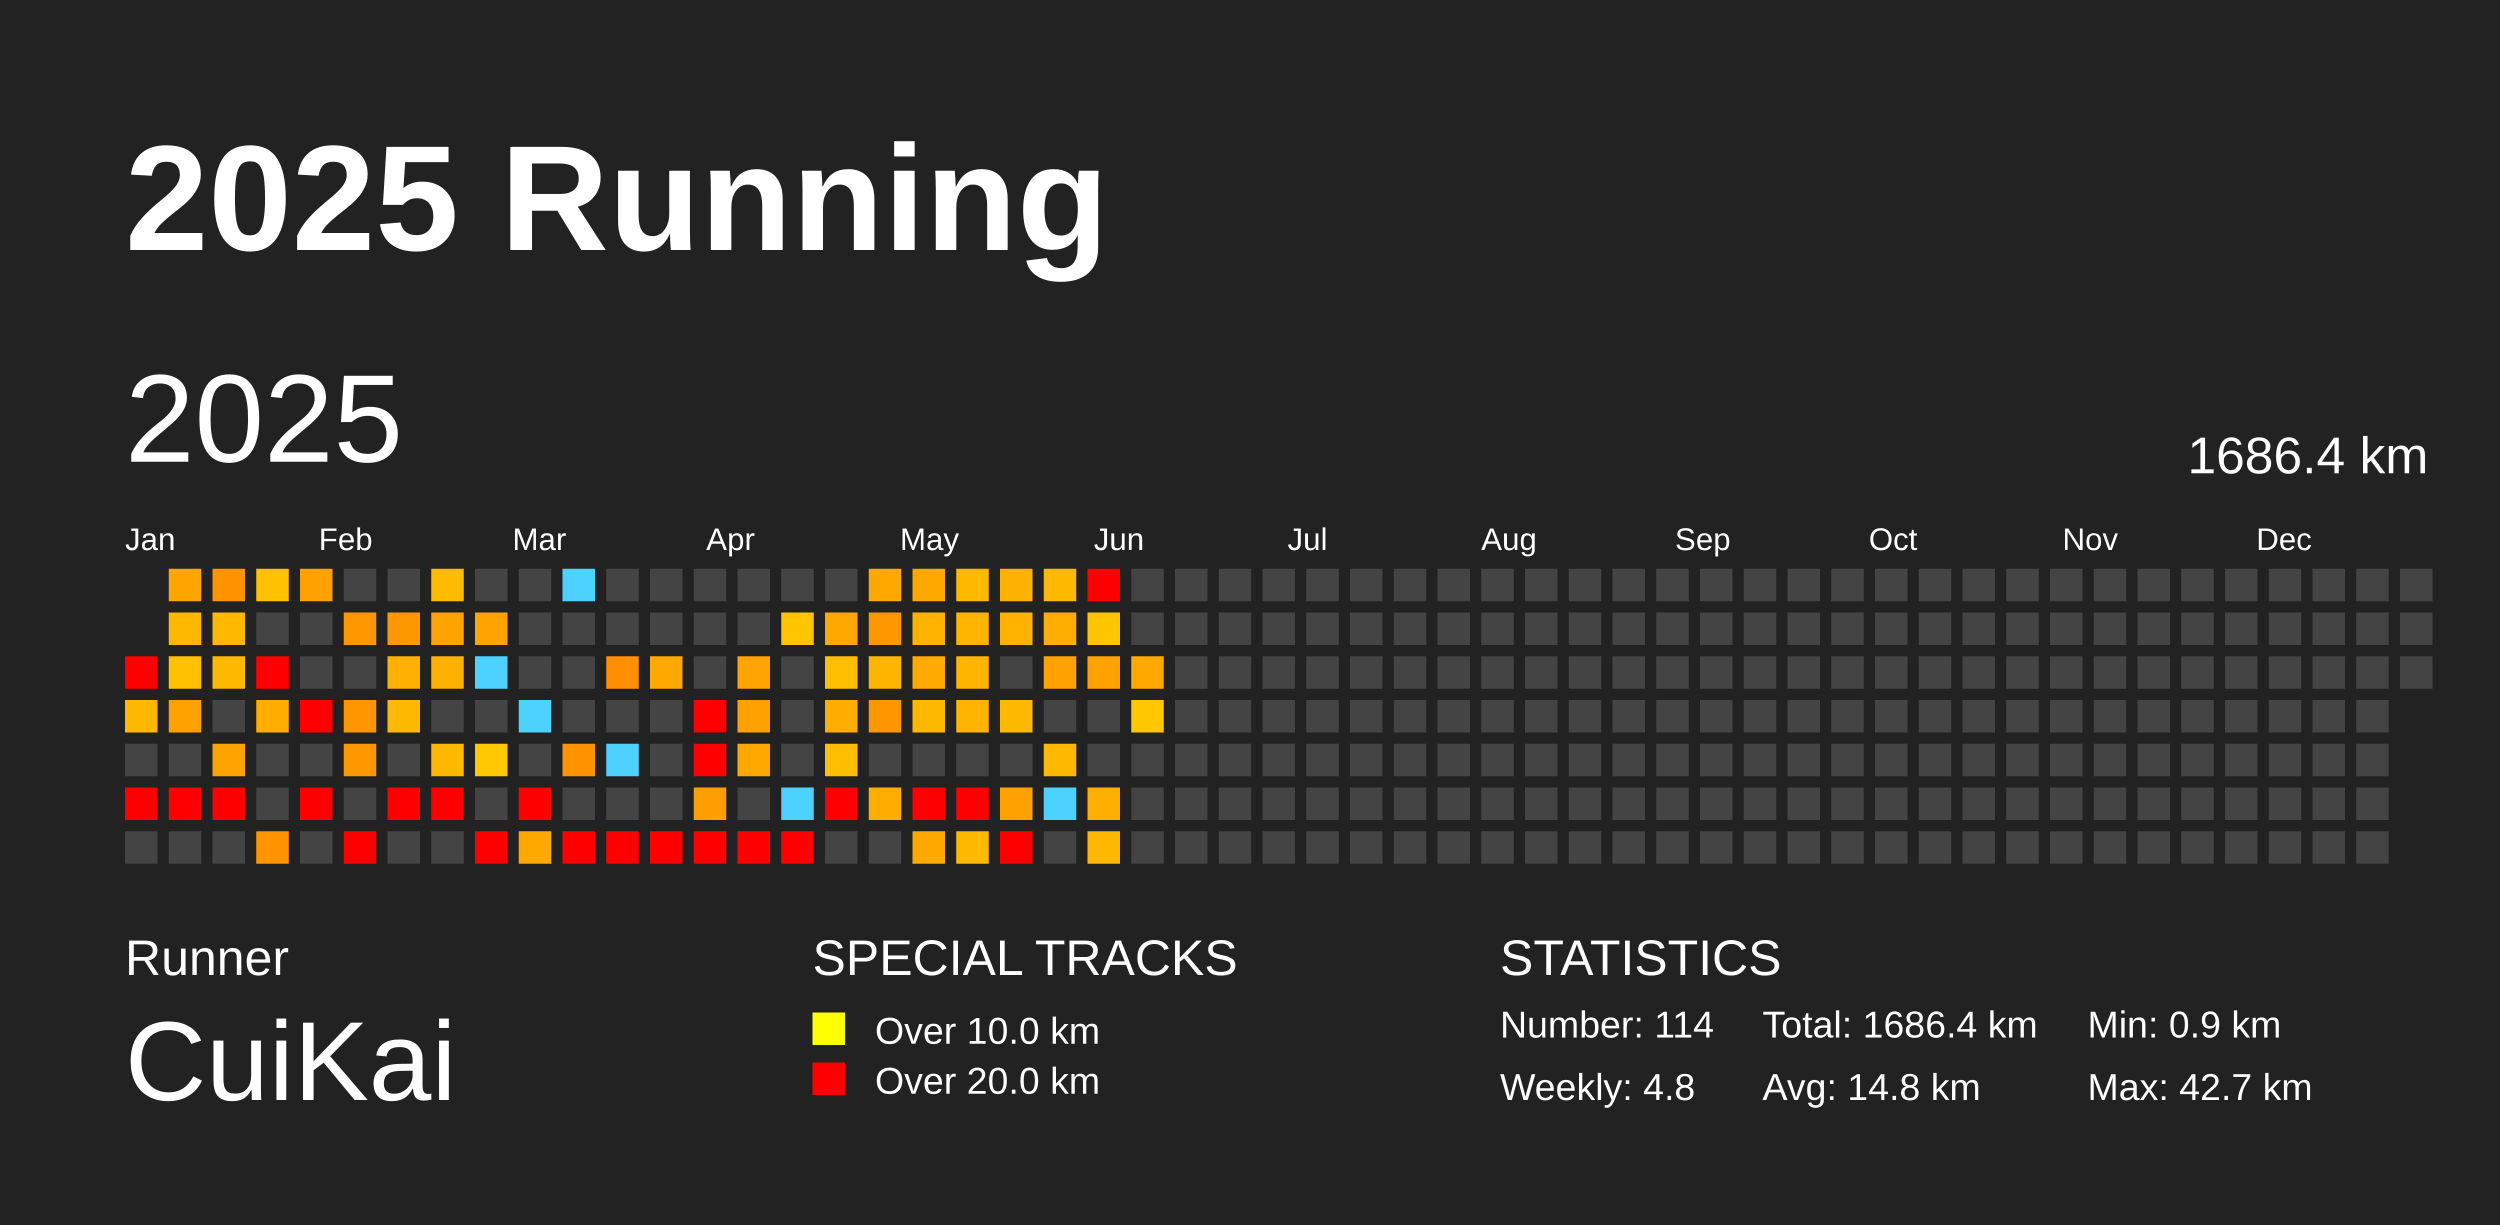
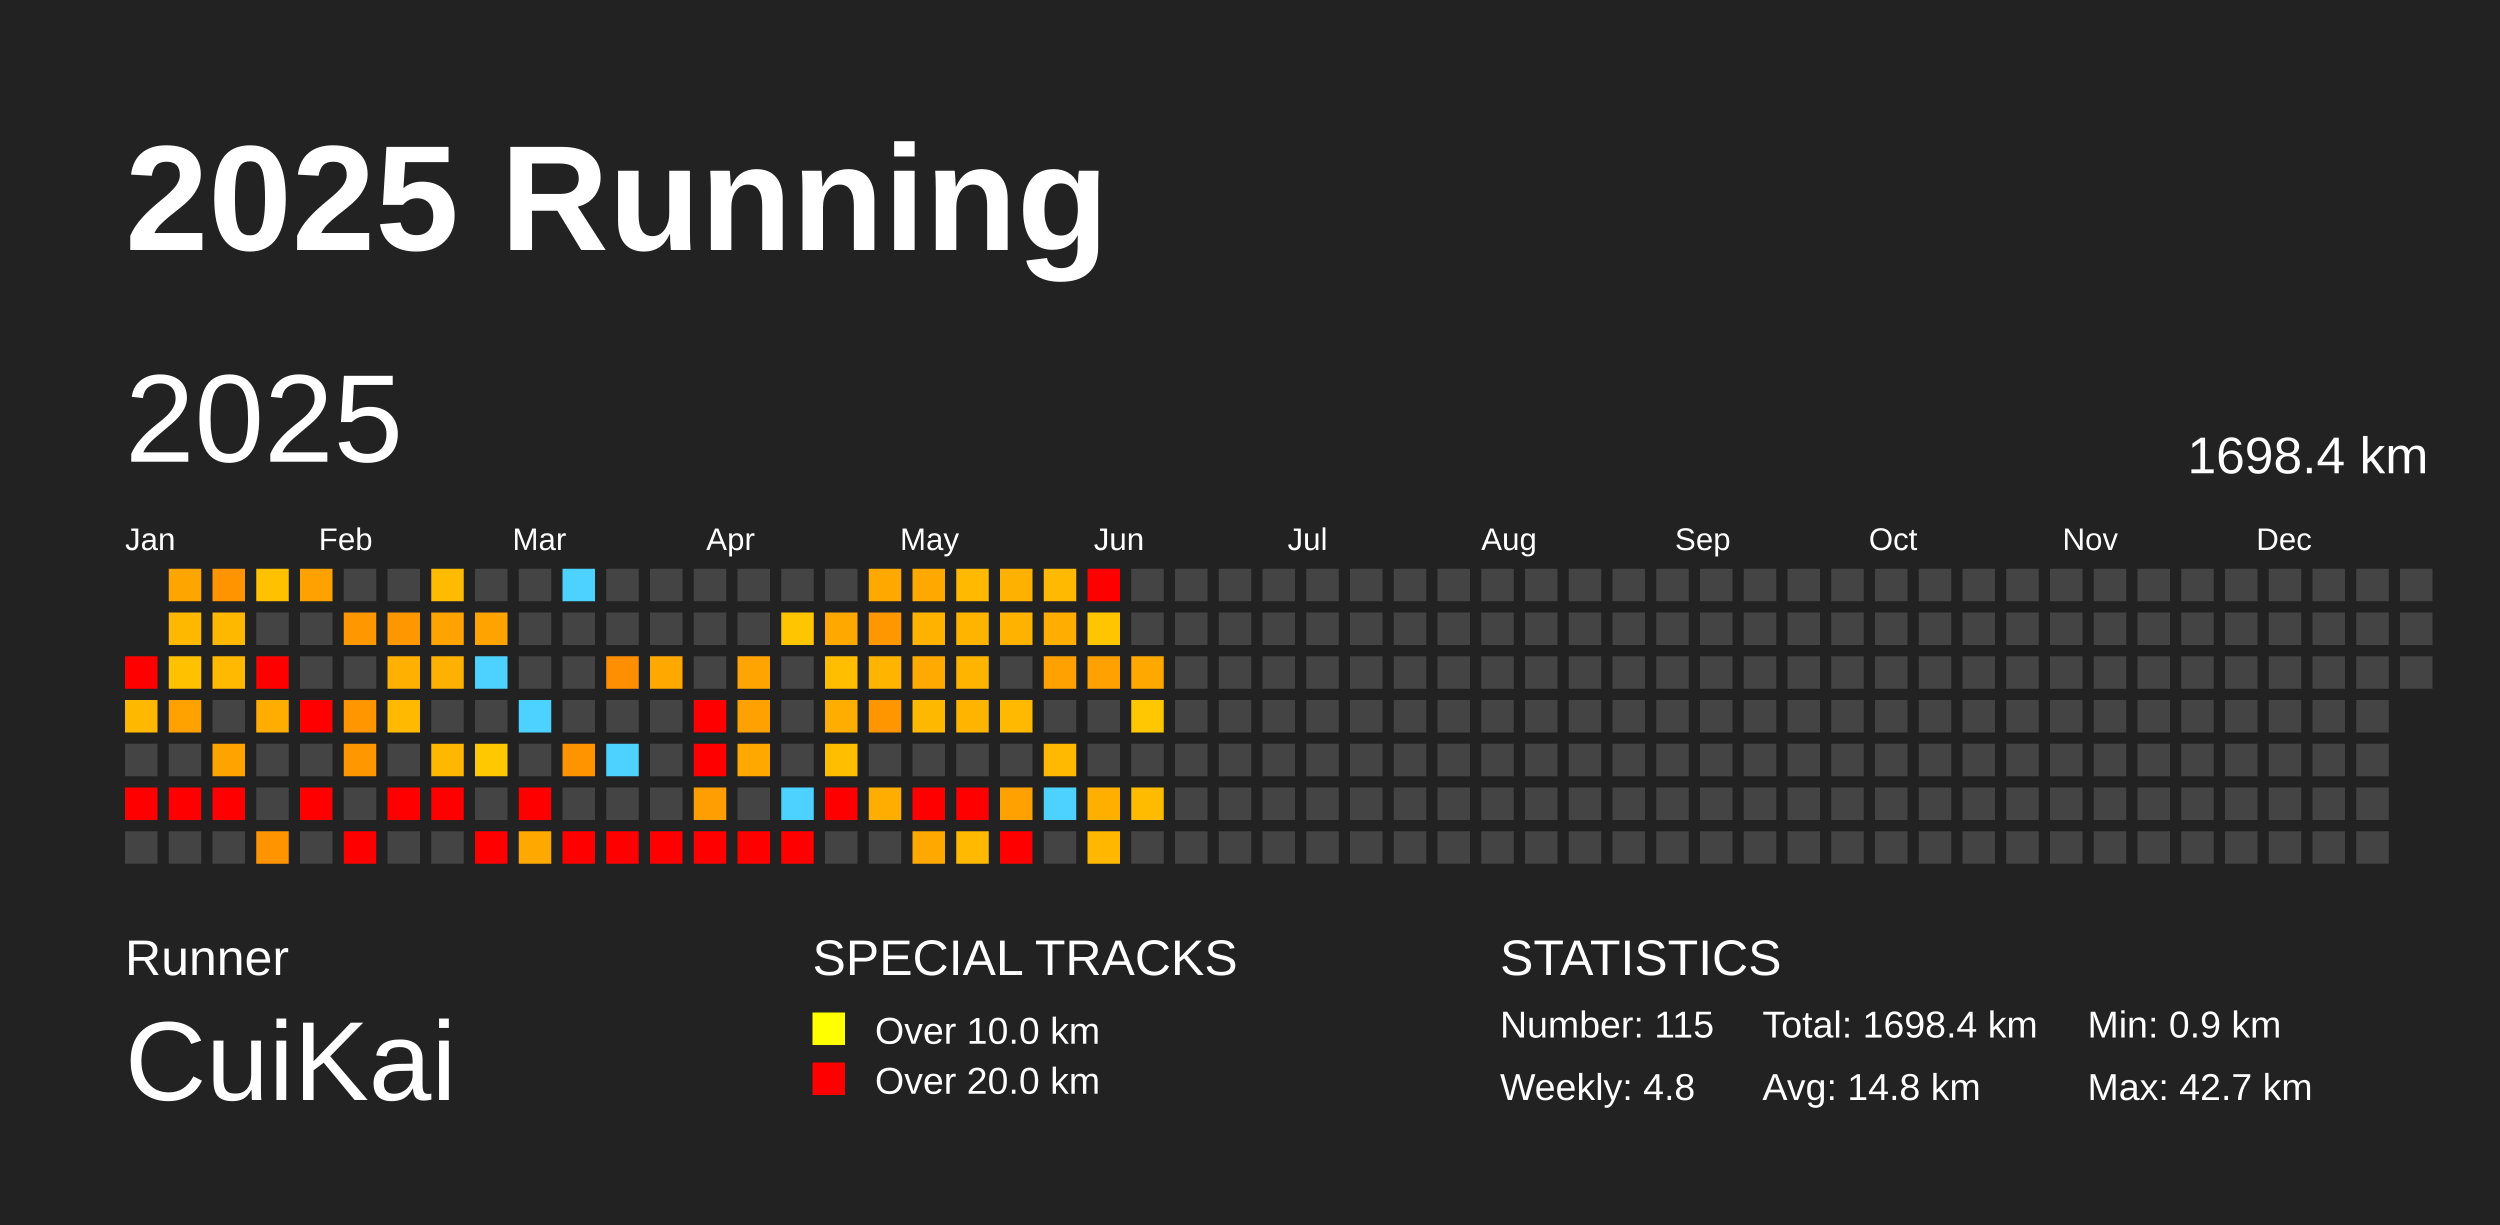
<svg xmlns="http://www.w3.org/2000/svg" baseProfile="full" height="98mm" version="1.1" viewBox="0,0,200,98" width="200mm">
  <defs />
  <rect fill="#222222" height="98" width="200" x="0" y="0" />
  <text fill="#FFFFFF" style="font-size:12px; font-family:Arial; font-weight:bold;" x="10" y="20">2025 Running</text>
  <text fill="#FFFFFF" style="font-size:4px; font-family:Arial" x="10" y="78">Runner</text>
  <text fill="#FFFFFF" style="font-size:9px; font-family:Arial" x="10" y="88">CuiKai</text>
  <text fill="#FFFFFF" style="font-size:4px; font-family:Arial" x="65" y="78">SPECIAL TRACKS</text>
  <rect fill="yellow" height="2.6" width="2.6" x="65" y="81" />
  <text fill="#FFFFFF" style="font-size:3px; font-family:Arial" x="70" y="83.5">Over 10.0 km</text>
  <rect fill="red" height="2.6" width="2.6" x="65" y="85" />
  <text fill="#FFFFFF" style="font-size:3px; font-family:Arial" x="70" y="87.5">Over 20.0 km</text>
  <text fill="#FFFFFF" style="font-size:4px; font-family:Arial" x="120" y="78">STATISTICS</text>
-   <text fill="#FFFFFF" style="font-size:3px; font-family:Arial" x="120" y="83">Number: 114</text>
+   <text fill="#FFFFFF" style="font-size:3px; font-family:Arial" x="120" y="83">Number: 115</text>
  <text fill="#FFFFFF" style="font-size:3px; font-family:Arial" x="120" y="88">Weekly: 4.8</text>
-   <text fill="#FFFFFF" style="font-size:3px; font-family:Arial" x="141" y="83">Total: 1686.4 km</text>
+   <text fill="#FFFFFF" style="font-size:3px; font-family:Arial" x="141" y="83">Total: 1698.4 km</text>
  <text fill="#FFFFFF" style="font-size:3px; font-family:Arial" x="141" y="88">Avg: 14.8 km</text>
  <text fill="#FFFFFF" style="font-size:3px; font-family:Arial" x="167" y="83">Min: 0.9 km</text>
  <text fill="#FFFFFF" style="font-size:3px; font-family:Arial" x="167" y="88">Max: 42.7 km</text>
  <text dominant-baseline="hanging" fill="#FFFFFF" style="font-size:10.0px; font-family:Arial;" x="10" y="30">2025</text>
-   <text dominant-baseline="hanging" fill="#FFFFFF" style="font-size:4.125px; font-family:Arial;" x="175" y="35">1686.4 km</text>
+   <text dominant-baseline="hanging" fill="#FFFFFF" style="font-size:4.125px; font-family:Arial;" x="175" y="35">1698.4 km</text>
  <text fill="#FFFFFF" style="font-size:2.5px; font-family:Arial" x="10.0" y="44">Jan</text>
  <text fill="#FFFFFF" style="font-size:2.5px; font-family:Arial" x="25.5" y="44">Feb</text>
  <text fill="#FFFFFF" style="font-size:2.5px; font-family:Arial" x="41.0" y="44">Mar</text>
  <text fill="#FFFFFF" style="font-size:2.5px; font-family:Arial" x="56.5" y="44">Apr</text>
  <text fill="#FFFFFF" style="font-size:2.5px; font-family:Arial" x="72.0" y="44">May</text>
  <text fill="#FFFFFF" style="font-size:2.5px; font-family:Arial" x="87.5" y="44">Jun</text>
  <text fill="#FFFFFF" style="font-size:2.5px; font-family:Arial" x="103.0" y="44">Jul</text>
  <text fill="#FFFFFF" style="font-size:2.5px; font-family:Arial" x="118.5" y="44">Aug</text>
  <text fill="#FFFFFF" style="font-size:2.5px; font-family:Arial" x="134.0" y="44">Sep</text>
  <text fill="#FFFFFF" style="font-size:2.5px; font-family:Arial" x="149.5" y="44">Oct</text>
  <text fill="#FFFFFF" style="font-size:2.5px; font-family:Arial" x="165.0" y="44">Nov</text>
  <text fill="#FFFFFF" style="font-size:2.5px; font-family:Arial" x="180.5" y="44">Dec</text>
  <rect fill="red" height="2.6" width="2.6" x="10.0" y="52.5" />
  <rect fill="#ffb800" height="2.6" width="2.6" x="10.0" y="56.0" />
  <rect fill="#444444" height="2.6" width="2.6" x="10.0" y="59.5" />
  <rect fill="red" height="2.6" width="2.6" x="10.0" y="63.0" />
  <rect fill="#444444" height="2.6" width="2.6" x="10.0" y="66.5" />
  <rect fill="#ffa500" height="2.6" width="2.6" x="13.5" y="45.5" />
  <rect fill="#ffb800" height="2.6" width="2.6" x="13.5" y="49.0" />
  <rect fill="#ffc100" height="2.6" width="2.6" x="13.5" y="52.5" />
  <rect fill="#ffa200" height="2.6" width="2.6" x="13.5" y="56.0" />
  <rect fill="#444444" height="2.6" width="2.6" x="13.5" y="59.5" />
  <rect fill="red" height="2.6" width="2.6" x="13.5" y="63.0" />
  <rect fill="#444444" height="2.6" width="2.6" x="13.5" y="66.5" />
  <rect fill="#ff9300" height="2.6" width="2.6" x="17.0" y="45.5" />
  <rect fill="#ffb800" height="2.6" width="2.6" x="17.0" y="49.0" />
  <rect fill="#ffb900" height="2.6" width="2.6" x="17.0" y="52.5" />
  <rect fill="#444444" height="2.6" width="2.6" x="17.0" y="56.0" />
  <rect fill="#ffa300" height="2.6" width="2.6" x="17.0" y="59.5" />
  <rect fill="red" height="2.6" width="2.6" x="17.0" y="63.0" />
  <rect fill="#444444" height="2.6" width="2.6" x="17.0" y="66.5" />
  <rect fill="#ffc100" height="2.6" width="2.6" x="20.5" y="45.5" />
  <rect fill="#444444" height="2.6" width="2.6" x="20.5" y="49.0" />
  <rect fill="red" height="2.6" width="2.6" x="20.5" y="52.5" />
  <rect fill="#ffad00" height="2.6" width="2.6" x="20.5" y="56.0" />
  <rect fill="#444444" height="2.6" width="2.6" x="20.5" y="59.5" />
  <rect fill="#444444" height="2.6" width="2.6" x="20.5" y="63.0" />
  <rect fill="#ff9300" height="2.6" width="2.6" x="20.5" y="66.5" />
  <rect fill="#ffa100" height="2.6" width="2.6" x="24.0" y="45.5" />
  <rect fill="#444444" height="2.6" width="2.6" x="24.0" y="49.0" />
  <rect fill="#444444" height="2.6" width="2.6" x="24.0" y="52.5" />
  <rect fill="red" height="2.6" width="2.6" x="24.0" y="56.0" />
  <rect fill="#444444" height="2.6" width="2.6" x="24.0" y="59.5" />
  <rect fill="red" height="2.6" width="2.6" x="24.0" y="63.0" />
  <rect fill="#444444" height="2.6" width="2.6" x="24.0" y="66.5" />
  <rect fill="#444444" height="2.6" width="2.6" x="27.5" y="45.5" />
  <rect fill="#ff9700" height="2.6" width="2.6" x="27.5" y="49.0" />
  <rect fill="#444444" height="2.6" width="2.6" x="27.5" y="52.5" />
  <rect fill="#ff9600" height="2.6" width="2.6" x="27.5" y="56.0" />
  <rect fill="#ff9700" height="2.6" width="2.6" x="27.5" y="59.5" />
  <rect fill="#444444" height="2.6" width="2.6" x="27.5" y="63.0" />
  <rect fill="red" height="2.6" width="2.6" x="27.5" y="66.5" />
  <rect fill="#444444" height="2.6" width="2.6" x="31.0" y="45.5" />
  <rect fill="#ff9700" height="2.6" width="2.6" x="31.0" y="49.0" />
  <rect fill="#ffb000" height="2.6" width="2.6" x="31.0" y="52.5" />
  <rect fill="#ffb900" height="2.6" width="2.6" x="31.0" y="56.0" />
  <rect fill="#444444" height="2.6" width="2.6" x="31.0" y="59.5" />
  <rect fill="red" height="2.6" width="2.6" x="31.0" y="63.0" />
  <rect fill="#444444" height="2.6" width="2.6" x="31.0" y="66.5" />
  <rect fill="#ffbb00" height="2.6" width="2.6" x="34.5" y="45.5" />
  <rect fill="#ffa300" height="2.6" width="2.6" x="34.5" y="49.0" />
  <rect fill="#ffb100" height="2.6" width="2.6" x="34.5" y="52.5" />
  <rect fill="#444444" height="2.6" width="2.6" x="34.5" y="56.0" />
  <rect fill="#ffb800" height="2.6" width="2.6" x="34.5" y="59.5" />
  <rect fill="red" height="2.6" width="2.6" x="34.5" y="63.0" />
  <rect fill="#444444" height="2.6" width="2.6" x="34.5" y="66.5" />
  <rect fill="#444444" height="2.6" width="2.6" x="38.0" y="45.5" />
  <rect fill="#ffa300" height="2.6" width="2.6" x="38.0" y="49.0" />
  <rect fill="#4dd2ff" height="2.6" width="2.6" x="38.0" y="52.5" />
  <rect fill="#444444" height="2.6" width="2.6" x="38.0" y="56.0" />
  <rect fill="#ffc800" height="2.6" width="2.6" x="38.0" y="59.5" />
  <rect fill="#444444" height="2.6" width="2.6" x="38.0" y="63.0" />
  <rect fill="red" height="2.6" width="2.6" x="38.0" y="66.5" />
  <rect fill="#444444" height="2.6" width="2.6" x="41.5" y="45.5" />
  <rect fill="#444444" height="2.6" width="2.6" x="41.5" y="49.0" />
  <rect fill="#444444" height="2.6" width="2.6" x="41.5" y="52.5" />
  <rect fill="#4dd2ff" height="2.6" width="2.6" x="41.5" y="56.0" />
  <rect fill="#444444" height="2.6" width="2.6" x="41.5" y="59.5" />
  <rect fill="red" height="2.6" width="2.6" x="41.5" y="63.0" />
  <rect fill="#ffa800" height="2.6" width="2.6" x="41.5" y="66.5" />
  <rect fill="#4dd2ff" height="2.6" width="2.6" x="45.0" y="45.5" />
  <rect fill="#444444" height="2.6" width="2.6" x="45.0" y="49.0" />
  <rect fill="#444444" height="2.6" width="2.6" x="45.0" y="52.5" />
  <rect fill="#444444" height="2.6" width="2.6" x="45.0" y="56.0" />
  <rect fill="#ff9400" height="2.6" width="2.6" x="45.0" y="59.5" />
  <rect fill="#444444" height="2.6" width="2.6" x="45.0" y="63.0" />
  <rect fill="red" height="2.6" width="2.6" x="45.0" y="66.5" />
  <rect fill="#444444" height="2.6" width="2.6" x="48.5" y="45.5" />
  <rect fill="#444444" height="2.6" width="2.6" x="48.5" y="49.0" />
  <rect fill="#ff8f00" height="2.6" width="2.6" x="48.5" y="52.5" />
  <rect fill="#444444" height="2.6" width="2.6" x="48.5" y="56.0" />
  <rect fill="#4dd2ff" height="2.6" width="2.6" x="48.5" y="59.5" />
  <rect fill="#444444" height="2.6" width="2.6" x="48.5" y="63.0" />
  <rect fill="red" height="2.6" width="2.6" x="48.5" y="66.5" />
  <rect fill="#444444" height="2.6" width="2.6" x="52.0" y="45.5" />
  <rect fill="#444444" height="2.6" width="2.6" x="52.0" y="49.0" />
  <rect fill="#ffa900" height="2.6" width="2.6" x="52.0" y="52.5" />
  <rect fill="#444444" height="2.6" width="2.6" x="52.0" y="56.0" />
  <rect fill="#444444" height="2.6" width="2.6" x="52.0" y="59.5" />
  <rect fill="#444444" height="2.6" width="2.6" x="52.0" y="63.0" />
  <rect fill="red" height="2.6" width="2.6" x="52.0" y="66.5" />
  <rect fill="#444444" height="2.6" width="2.6" x="55.5" y="45.5" />
  <rect fill="#444444" height="2.6" width="2.6" x="55.5" y="49.0" />
  <rect fill="#444444" height="2.6" width="2.6" x="55.5" y="52.5" />
  <rect fill="red" height="2.6" width="2.6" x="55.5" y="56.0" />
  <rect fill="red" height="2.6" width="2.6" x="55.5" y="59.5" />
  <rect fill="#ff9e00" height="2.6" width="2.6" x="55.5" y="63.0" />
  <rect fill="red" height="2.6" width="2.6" x="55.5" y="66.5" />
  <rect fill="#444444" height="2.6" width="2.6" x="59.0" y="45.5" />
  <rect fill="#444444" height="2.6" width="2.6" x="59.0" y="49.0" />
  <rect fill="#ffa400" height="2.6" width="2.6" x="59.0" y="52.5" />
  <rect fill="#ffa100" height="2.6" width="2.6" x="59.0" y="56.0" />
  <rect fill="#ffa800" height="2.6" width="2.6" x="59.0" y="59.5" />
  <rect fill="#444444" height="2.6" width="2.6" x="59.0" y="63.0" />
  <rect fill="red" height="2.6" width="2.6" x="59.0" y="66.5" />
  <rect fill="#444444" height="2.6" width="2.6" x="62.5" y="45.5" />
  <rect fill="#ffc600" height="2.6" width="2.6" x="62.5" y="49.0" />
  <rect fill="#444444" height="2.6" width="2.6" x="62.5" y="52.5" />
  <rect fill="#444444" height="2.6" width="2.6" x="62.5" y="56.0" />
  <rect fill="#444444" height="2.6" width="2.6" x="62.5" y="59.5" />
  <rect fill="#4dd2ff" height="2.6" width="2.6" x="62.5" y="63.0" />
  <rect fill="red" height="2.6" width="2.6" x="62.5" y="66.5" />
  <rect fill="#444444" height="2.6" width="2.6" x="66.0" y="45.5" />
  <rect fill="#ffa800" height="2.6" width="2.6" x="66.0" y="49.0" />
  <rect fill="#ffbf00" height="2.6" width="2.6" x="66.0" y="52.5" />
  <rect fill="#ffae00" height="2.6" width="2.6" x="66.0" y="56.0" />
  <rect fill="#ffbf00" height="2.6" width="2.6" x="66.0" y="59.5" />
  <rect fill="red" height="2.6" width="2.6" x="66.0" y="63.0" />
  <rect fill="#444444" height="2.6" width="2.6" x="66.0" y="66.5" />
  <rect fill="#ffa800" height="2.6" width="2.6" x="69.5" y="45.5" />
  <rect fill="#ff9800" height="2.6" width="2.6" x="69.5" y="49.0" />
  <rect fill="#ffb500" height="2.6" width="2.6" x="69.5" y="52.5" />
  <rect fill="#ff9600" height="2.6" width="2.6" x="69.5" y="56.0" />
  <rect fill="#444444" height="2.6" width="2.6" x="69.5" y="59.5" />
  <rect fill="#ffae00" height="2.6" width="2.6" x="69.5" y="63.0" />
  <rect fill="#444444" height="2.6" width="2.6" x="69.5" y="66.5" />
  <rect fill="#ffa900" height="2.6" width="2.6" x="73.0" y="45.5" />
  <rect fill="#ffb300" height="2.6" width="2.6" x="73.0" y="49.0" />
  <rect fill="#ffaa00" height="2.6" width="2.6" x="73.0" y="52.5" />
  <rect fill="#ffb800" height="2.6" width="2.6" x="73.0" y="56.0" />
  <rect fill="#444444" height="2.6" width="2.6" x="73.0" y="59.5" />
  <rect fill="red" height="2.6" width="2.6" x="73.0" y="63.0" />
  <rect fill="#ffa900" height="2.6" width="2.6" x="73.0" y="66.5" />
  <rect fill="#ffb900" height="2.6" width="2.6" x="76.5" y="45.5" />
  <rect fill="#ffb400" height="2.6" width="2.6" x="76.5" y="49.0" />
  <rect fill="#ffb500" height="2.6" width="2.6" x="76.5" y="52.5" />
  <rect fill="#ffb400" height="2.6" width="2.6" x="76.5" y="56.0" />
  <rect fill="#444444" height="2.6" width="2.6" x="76.5" y="59.5" />
  <rect fill="red" height="2.6" width="2.6" x="76.5" y="63.0" />
  <rect fill="#ffb900" height="2.6" width="2.6" x="76.5" y="66.5" />
  <rect fill="#ffb100" height="2.6" width="2.6" x="80.0" y="45.5" />
  <rect fill="#ffb300" height="2.6" width="2.6" x="80.0" y="49.0" />
  <rect fill="#444444" height="2.6" width="2.6" x="80.0" y="52.5" />
  <rect fill="#ffba00" height="2.6" width="2.6" x="80.0" y="56.0" />
  <rect fill="#444444" height="2.6" width="2.6" x="80.0" y="59.5" />
  <rect fill="#ffa100" height="2.6" width="2.6" x="80.0" y="63.0" />
  <rect fill="red" height="2.6" width="2.6" x="80.0" y="66.5" />
  <rect fill="#ffb900" height="2.6" width="2.6" x="83.5" y="45.5" />
  <rect fill="#ffae00" height="2.6" width="2.6" x="83.5" y="49.0" />
  <rect fill="#ffa100" height="2.6" width="2.6" x="83.5" y="52.5" />
  <rect fill="#444444" height="2.6" width="2.6" x="83.5" y="56.0" />
  <rect fill="#ffba00" height="2.6" width="2.6" x="83.5" y="59.5" />
  <rect fill="#4dd2ff" height="2.6" width="2.6" x="83.5" y="63.0" />
  <rect fill="#444444" height="2.6" width="2.6" x="83.5" y="66.5" />
  <rect fill="red" height="2.6" width="2.6" x="87.0" y="45.5" />
  <rect fill="#ffc600" height="2.6" width="2.6" x="87.0" y="49.0" />
  <rect fill="#ffa100" height="2.6" width="2.6" x="87.0" y="52.5" />
  <rect fill="#444444" height="2.6" width="2.6" x="87.0" y="56.0" />
  <rect fill="#444444" height="2.6" width="2.6" x="87.0" y="59.5" />
  <rect fill="#ffaf00" height="2.6" width="2.6" x="87.0" y="63.0" />
  <rect fill="#ffb700" height="2.6" width="2.6" x="87.0" y="66.5" />
  <rect fill="#444444" height="2.6" width="2.6" x="90.5" y="45.5" />
  <rect fill="#444444" height="2.6" width="2.6" x="90.5" y="49.0" />
  <rect fill="#ffa800" height="2.6" width="2.6" x="90.5" y="52.5" />
  <rect fill="#ffc700" height="2.6" width="2.6" x="90.5" y="56.0" />
  <rect fill="#444444" height="2.6" width="2.6" x="90.5" y="59.5" />
-   <rect fill="#444444" height="2.6" width="2.6" x="90.5" y="63.0" />
+   <rect fill="#ffbb00" height="2.6" width="2.6" x="90.5" y="63.0" />
  <rect fill="#444444" height="2.6" width="2.6" x="90.5" y="66.5" />
  <rect fill="#444444" height="2.6" width="2.6" x="94.0" y="45.5" />
  <rect fill="#444444" height="2.6" width="2.6" x="94.0" y="49.0" />
  <rect fill="#444444" height="2.6" width="2.6" x="94.0" y="52.5" />
  <rect fill="#444444" height="2.6" width="2.6" x="94.0" y="56.0" />
  <rect fill="#444444" height="2.6" width="2.6" x="94.0" y="59.5" />
  <rect fill="#444444" height="2.6" width="2.6" x="94.0" y="63.0" />
  <rect fill="#444444" height="2.6" width="2.6" x="94.0" y="66.5" />
  <rect fill="#444444" height="2.6" width="2.6" x="97.5" y="45.5" />
  <rect fill="#444444" height="2.6" width="2.6" x="97.5" y="49.0" />
  <rect fill="#444444" height="2.6" width="2.6" x="97.5" y="52.5" />
  <rect fill="#444444" height="2.6" width="2.6" x="97.5" y="56.0" />
  <rect fill="#444444" height="2.6" width="2.6" x="97.5" y="59.5" />
  <rect fill="#444444" height="2.6" width="2.6" x="97.5" y="63.0" />
  <rect fill="#444444" height="2.6" width="2.6" x="97.5" y="66.5" />
  <rect fill="#444444" height="2.6" width="2.6" x="101.0" y="45.5" />
  <rect fill="#444444" height="2.6" width="2.6" x="101.0" y="49.0" />
  <rect fill="#444444" height="2.6" width="2.6" x="101.0" y="52.5" />
  <rect fill="#444444" height="2.6" width="2.6" x="101.0" y="56.0" />
  <rect fill="#444444" height="2.6" width="2.6" x="101.0" y="59.5" />
  <rect fill="#444444" height="2.6" width="2.6" x="101.0" y="63.0" />
  <rect fill="#444444" height="2.6" width="2.6" x="101.0" y="66.5" />
  <rect fill="#444444" height="2.6" width="2.6" x="104.5" y="45.5" />
  <rect fill="#444444" height="2.6" width="2.6" x="104.5" y="49.0" />
  <rect fill="#444444" height="2.6" width="2.6" x="104.5" y="52.5" />
  <rect fill="#444444" height="2.6" width="2.6" x="104.5" y="56.0" />
  <rect fill="#444444" height="2.6" width="2.6" x="104.5" y="59.5" />
  <rect fill="#444444" height="2.6" width="2.6" x="104.5" y="63.0" />
  <rect fill="#444444" height="2.6" width="2.6" x="104.5" y="66.5" />
  <rect fill="#444444" height="2.6" width="2.6" x="108.0" y="45.5" />
  <rect fill="#444444" height="2.6" width="2.6" x="108.0" y="49.0" />
  <rect fill="#444444" height="2.6" width="2.6" x="108.0" y="52.5" />
  <rect fill="#444444" height="2.6" width="2.6" x="108.0" y="56.0" />
  <rect fill="#444444" height="2.6" width="2.6" x="108.0" y="59.5" />
  <rect fill="#444444" height="2.6" width="2.6" x="108.0" y="63.0" />
  <rect fill="#444444" height="2.6" width="2.6" x="108.0" y="66.5" />
  <rect fill="#444444" height="2.6" width="2.6" x="111.5" y="45.5" />
  <rect fill="#444444" height="2.6" width="2.6" x="111.5" y="49.0" />
  <rect fill="#444444" height="2.6" width="2.6" x="111.5" y="52.5" />
  <rect fill="#444444" height="2.6" width="2.6" x="111.5" y="56.0" />
  <rect fill="#444444" height="2.6" width="2.6" x="111.5" y="59.5" />
  <rect fill="#444444" height="2.6" width="2.6" x="111.5" y="63.0" />
  <rect fill="#444444" height="2.6" width="2.6" x="111.5" y="66.5" />
  <rect fill="#444444" height="2.6" width="2.6" x="115.0" y="45.5" />
  <rect fill="#444444" height="2.6" width="2.6" x="115.0" y="49.0" />
  <rect fill="#444444" height="2.6" width="2.6" x="115.0" y="52.5" />
  <rect fill="#444444" height="2.6" width="2.6" x="115.0" y="56.0" />
  <rect fill="#444444" height="2.6" width="2.6" x="115.0" y="59.5" />
  <rect fill="#444444" height="2.6" width="2.6" x="115.0" y="63.0" />
  <rect fill="#444444" height="2.6" width="2.6" x="115.0" y="66.5" />
  <rect fill="#444444" height="2.6" width="2.6" x="118.5" y="45.5" />
  <rect fill="#444444" height="2.6" width="2.6" x="118.5" y="49.0" />
  <rect fill="#444444" height="2.6" width="2.6" x="118.5" y="52.5" />
  <rect fill="#444444" height="2.6" width="2.6" x="118.5" y="56.0" />
  <rect fill="#444444" height="2.6" width="2.6" x="118.5" y="59.5" />
  <rect fill="#444444" height="2.6" width="2.6" x="118.5" y="63.0" />
  <rect fill="#444444" height="2.6" width="2.6" x="118.5" y="66.5" />
  <rect fill="#444444" height="2.6" width="2.6" x="122.0" y="45.5" />
  <rect fill="#444444" height="2.6" width="2.6" x="122.0" y="49.0" />
  <rect fill="#444444" height="2.6" width="2.6" x="122.0" y="52.5" />
  <rect fill="#444444" height="2.6" width="2.6" x="122.0" y="56.0" />
  <rect fill="#444444" height="2.6" width="2.6" x="122.0" y="59.5" />
  <rect fill="#444444" height="2.6" width="2.6" x="122.0" y="63.0" />
  <rect fill="#444444" height="2.6" width="2.6" x="122.0" y="66.5" />
  <rect fill="#444444" height="2.6" width="2.6" x="125.5" y="45.5" />
  <rect fill="#444444" height="2.6" width="2.6" x="125.5" y="49.0" />
  <rect fill="#444444" height="2.6" width="2.6" x="125.5" y="52.5" />
  <rect fill="#444444" height="2.6" width="2.6" x="125.5" y="56.0" />
  <rect fill="#444444" height="2.6" width="2.6" x="125.5" y="59.5" />
  <rect fill="#444444" height="2.6" width="2.6" x="125.5" y="63.0" />
  <rect fill="#444444" height="2.6" width="2.6" x="125.5" y="66.5" />
  <rect fill="#444444" height="2.6" width="2.6" x="129.0" y="45.5" />
  <rect fill="#444444" height="2.6" width="2.6" x="129.0" y="49.0" />
  <rect fill="#444444" height="2.6" width="2.6" x="129.0" y="52.5" />
  <rect fill="#444444" height="2.6" width="2.6" x="129.0" y="56.0" />
  <rect fill="#444444" height="2.6" width="2.6" x="129.0" y="59.5" />
  <rect fill="#444444" height="2.6" width="2.6" x="129.0" y="63.0" />
  <rect fill="#444444" height="2.6" width="2.6" x="129.0" y="66.5" />
  <rect fill="#444444" height="2.6" width="2.6" x="132.5" y="45.5" />
  <rect fill="#444444" height="2.6" width="2.6" x="132.5" y="49.0" />
  <rect fill="#444444" height="2.6" width="2.6" x="132.5" y="52.5" />
  <rect fill="#444444" height="2.6" width="2.6" x="132.5" y="56.0" />
  <rect fill="#444444" height="2.6" width="2.6" x="132.5" y="59.5" />
  <rect fill="#444444" height="2.6" width="2.6" x="132.5" y="63.0" />
  <rect fill="#444444" height="2.6" width="2.6" x="132.5" y="66.5" />
  <rect fill="#444444" height="2.6" width="2.6" x="136.0" y="45.5" />
  <rect fill="#444444" height="2.6" width="2.6" x="136.0" y="49.0" />
  <rect fill="#444444" height="2.6" width="2.6" x="136.0" y="52.5" />
  <rect fill="#444444" height="2.6" width="2.6" x="136.0" y="56.0" />
  <rect fill="#444444" height="2.6" width="2.6" x="136.0" y="59.5" />
  <rect fill="#444444" height="2.6" width="2.6" x="136.0" y="63.0" />
  <rect fill="#444444" height="2.6" width="2.6" x="136.0" y="66.5" />
  <rect fill="#444444" height="2.6" width="2.6" x="139.5" y="45.5" />
  <rect fill="#444444" height="2.6" width="2.6" x="139.5" y="49.0" />
  <rect fill="#444444" height="2.6" width="2.6" x="139.5" y="52.5" />
  <rect fill="#444444" height="2.6" width="2.6" x="139.5" y="56.0" />
  <rect fill="#444444" height="2.6" width="2.6" x="139.5" y="59.5" />
  <rect fill="#444444" height="2.6" width="2.6" x="139.5" y="63.0" />
  <rect fill="#444444" height="2.6" width="2.6" x="139.5" y="66.5" />
  <rect fill="#444444" height="2.6" width="2.6" x="143.0" y="45.5" />
  <rect fill="#444444" height="2.6" width="2.6" x="143.0" y="49.0" />
  <rect fill="#444444" height="2.6" width="2.6" x="143.0" y="52.5" />
  <rect fill="#444444" height="2.6" width="2.6" x="143.0" y="56.0" />
  <rect fill="#444444" height="2.6" width="2.6" x="143.0" y="59.5" />
  <rect fill="#444444" height="2.6" width="2.6" x="143.0" y="63.0" />
  <rect fill="#444444" height="2.6" width="2.6" x="143.0" y="66.5" />
  <rect fill="#444444" height="2.6" width="2.6" x="146.5" y="45.5" />
  <rect fill="#444444" height="2.6" width="2.6" x="146.5" y="49.0" />
  <rect fill="#444444" height="2.6" width="2.6" x="146.5" y="52.5" />
  <rect fill="#444444" height="2.6" width="2.6" x="146.5" y="56.0" />
  <rect fill="#444444" height="2.6" width="2.6" x="146.5" y="59.5" />
  <rect fill="#444444" height="2.6" width="2.6" x="146.5" y="63.0" />
  <rect fill="#444444" height="2.6" width="2.6" x="146.5" y="66.5" />
  <rect fill="#444444" height="2.6" width="2.6" x="150.0" y="45.5" />
  <rect fill="#444444" height="2.6" width="2.6" x="150.0" y="49.0" />
  <rect fill="#444444" height="2.6" width="2.6" x="150.0" y="52.5" />
  <rect fill="#444444" height="2.6" width="2.6" x="150.0" y="56.0" />
  <rect fill="#444444" height="2.6" width="2.6" x="150.0" y="59.5" />
  <rect fill="#444444" height="2.6" width="2.6" x="150.0" y="63.0" />
  <rect fill="#444444" height="2.6" width="2.6" x="150.0" y="66.5" />
  <rect fill="#444444" height="2.6" width="2.6" x="153.5" y="45.5" />
  <rect fill="#444444" height="2.6" width="2.6" x="153.5" y="49.0" />
  <rect fill="#444444" height="2.6" width="2.6" x="153.5" y="52.5" />
  <rect fill="#444444" height="2.6" width="2.6" x="153.5" y="56.0" />
  <rect fill="#444444" height="2.6" width="2.6" x="153.5" y="59.5" />
  <rect fill="#444444" height="2.6" width="2.6" x="153.5" y="63.0" />
  <rect fill="#444444" height="2.6" width="2.6" x="153.5" y="66.5" />
  <rect fill="#444444" height="2.6" width="2.6" x="157.0" y="45.5" />
  <rect fill="#444444" height="2.6" width="2.6" x="157.0" y="49.0" />
  <rect fill="#444444" height="2.6" width="2.6" x="157.0" y="52.5" />
  <rect fill="#444444" height="2.6" width="2.6" x="157.0" y="56.0" />
  <rect fill="#444444" height="2.6" width="2.6" x="157.0" y="59.5" />
  <rect fill="#444444" height="2.6" width="2.6" x="157.0" y="63.0" />
  <rect fill="#444444" height="2.6" width="2.6" x="157.0" y="66.5" />
  <rect fill="#444444" height="2.6" width="2.6" x="160.5" y="45.5" />
  <rect fill="#444444" height="2.6" width="2.6" x="160.5" y="49.0" />
  <rect fill="#444444" height="2.6" width="2.6" x="160.5" y="52.5" />
  <rect fill="#444444" height="2.6" width="2.6" x="160.5" y="56.0" />
  <rect fill="#444444" height="2.6" width="2.6" x="160.5" y="59.5" />
  <rect fill="#444444" height="2.6" width="2.6" x="160.5" y="63.0" />
  <rect fill="#444444" height="2.6" width="2.6" x="160.5" y="66.5" />
  <rect fill="#444444" height="2.6" width="2.6" x="164.0" y="45.5" />
  <rect fill="#444444" height="2.6" width="2.6" x="164.0" y="49.0" />
  <rect fill="#444444" height="2.6" width="2.6" x="164.0" y="52.5" />
  <rect fill="#444444" height="2.6" width="2.6" x="164.0" y="56.0" />
  <rect fill="#444444" height="2.6" width="2.6" x="164.0" y="59.5" />
  <rect fill="#444444" height="2.6" width="2.6" x="164.0" y="63.0" />
  <rect fill="#444444" height="2.6" width="2.6" x="164.0" y="66.5" />
  <rect fill="#444444" height="2.6" width="2.6" x="167.5" y="45.5" />
  <rect fill="#444444" height="2.6" width="2.6" x="167.5" y="49.0" />
  <rect fill="#444444" height="2.6" width="2.6" x="167.5" y="52.5" />
  <rect fill="#444444" height="2.6" width="2.6" x="167.5" y="56.0" />
  <rect fill="#444444" height="2.6" width="2.6" x="167.5" y="59.5" />
  <rect fill="#444444" height="2.6" width="2.6" x="167.5" y="63.0" />
  <rect fill="#444444" height="2.6" width="2.6" x="167.5" y="66.5" />
  <rect fill="#444444" height="2.6" width="2.6" x="171.0" y="45.5" />
  <rect fill="#444444" height="2.6" width="2.6" x="171.0" y="49.0" />
  <rect fill="#444444" height="2.6" width="2.6" x="171.0" y="52.5" />
  <rect fill="#444444" height="2.6" width="2.6" x="171.0" y="56.0" />
  <rect fill="#444444" height="2.6" width="2.6" x="171.0" y="59.5" />
  <rect fill="#444444" height="2.6" width="2.6" x="171.0" y="63.0" />
  <rect fill="#444444" height="2.6" width="2.6" x="171.0" y="66.5" />
  <rect fill="#444444" height="2.6" width="2.6" x="174.5" y="45.5" />
  <rect fill="#444444" height="2.6" width="2.6" x="174.5" y="49.0" />
  <rect fill="#444444" height="2.6" width="2.6" x="174.5" y="52.5" />
  <rect fill="#444444" height="2.6" width="2.6" x="174.5" y="56.0" />
  <rect fill="#444444" height="2.6" width="2.6" x="174.5" y="59.5" />
  <rect fill="#444444" height="2.6" width="2.6" x="174.5" y="63.0" />
  <rect fill="#444444" height="2.6" width="2.6" x="174.5" y="66.5" />
  <rect fill="#444444" height="2.6" width="2.6" x="178.0" y="45.5" />
  <rect fill="#444444" height="2.6" width="2.6" x="178.0" y="49.0" />
  <rect fill="#444444" height="2.6" width="2.6" x="178.0" y="52.5" />
  <rect fill="#444444" height="2.6" width="2.6" x="178.0" y="56.0" />
  <rect fill="#444444" height="2.6" width="2.6" x="178.0" y="59.5" />
  <rect fill="#444444" height="2.6" width="2.6" x="178.0" y="63.0" />
  <rect fill="#444444" height="2.6" width="2.6" x="178.0" y="66.5" />
  <rect fill="#444444" height="2.6" width="2.6" x="181.5" y="45.5" />
  <rect fill="#444444" height="2.6" width="2.6" x="181.5" y="49.0" />
  <rect fill="#444444" height="2.6" width="2.6" x="181.5" y="52.5" />
  <rect fill="#444444" height="2.6" width="2.6" x="181.5" y="56.0" />
  <rect fill="#444444" height="2.6" width="2.6" x="181.5" y="59.5" />
  <rect fill="#444444" height="2.6" width="2.6" x="181.5" y="63.0" />
  <rect fill="#444444" height="2.6" width="2.6" x="181.5" y="66.5" />
  <rect fill="#444444" height="2.6" width="2.6" x="185.0" y="45.5" />
  <rect fill="#444444" height="2.6" width="2.6" x="185.0" y="49.0" />
  <rect fill="#444444" height="2.6" width="2.6" x="185.0" y="52.5" />
  <rect fill="#444444" height="2.6" width="2.6" x="185.0" y="56.0" />
  <rect fill="#444444" height="2.6" width="2.6" x="185.0" y="59.5" />
  <rect fill="#444444" height="2.6" width="2.6" x="185.0" y="63.0" />
  <rect fill="#444444" height="2.6" width="2.6" x="185.0" y="66.5" />
  <rect fill="#444444" height="2.6" width="2.6" x="188.5" y="45.5" />
  <rect fill="#444444" height="2.6" width="2.6" x="188.5" y="49.0" />
  <rect fill="#444444" height="2.6" width="2.6" x="188.5" y="52.5" />
  <rect fill="#444444" height="2.6" width="2.6" x="188.5" y="56.0" />
  <rect fill="#444444" height="2.6" width="2.6" x="188.5" y="59.5" />
  <rect fill="#444444" height="2.6" width="2.6" x="188.5" y="63.0" />
  <rect fill="#444444" height="2.6" width="2.6" x="188.5" y="66.5" />
  <rect fill="#444444" height="2.6" width="2.6" x="192.0" y="45.5" />
  <rect fill="#444444" height="2.6" width="2.6" x="192.0" y="49.0" />
  <rect fill="#444444" height="2.6" width="2.6" x="192.0" y="52.5" />
</svg>
